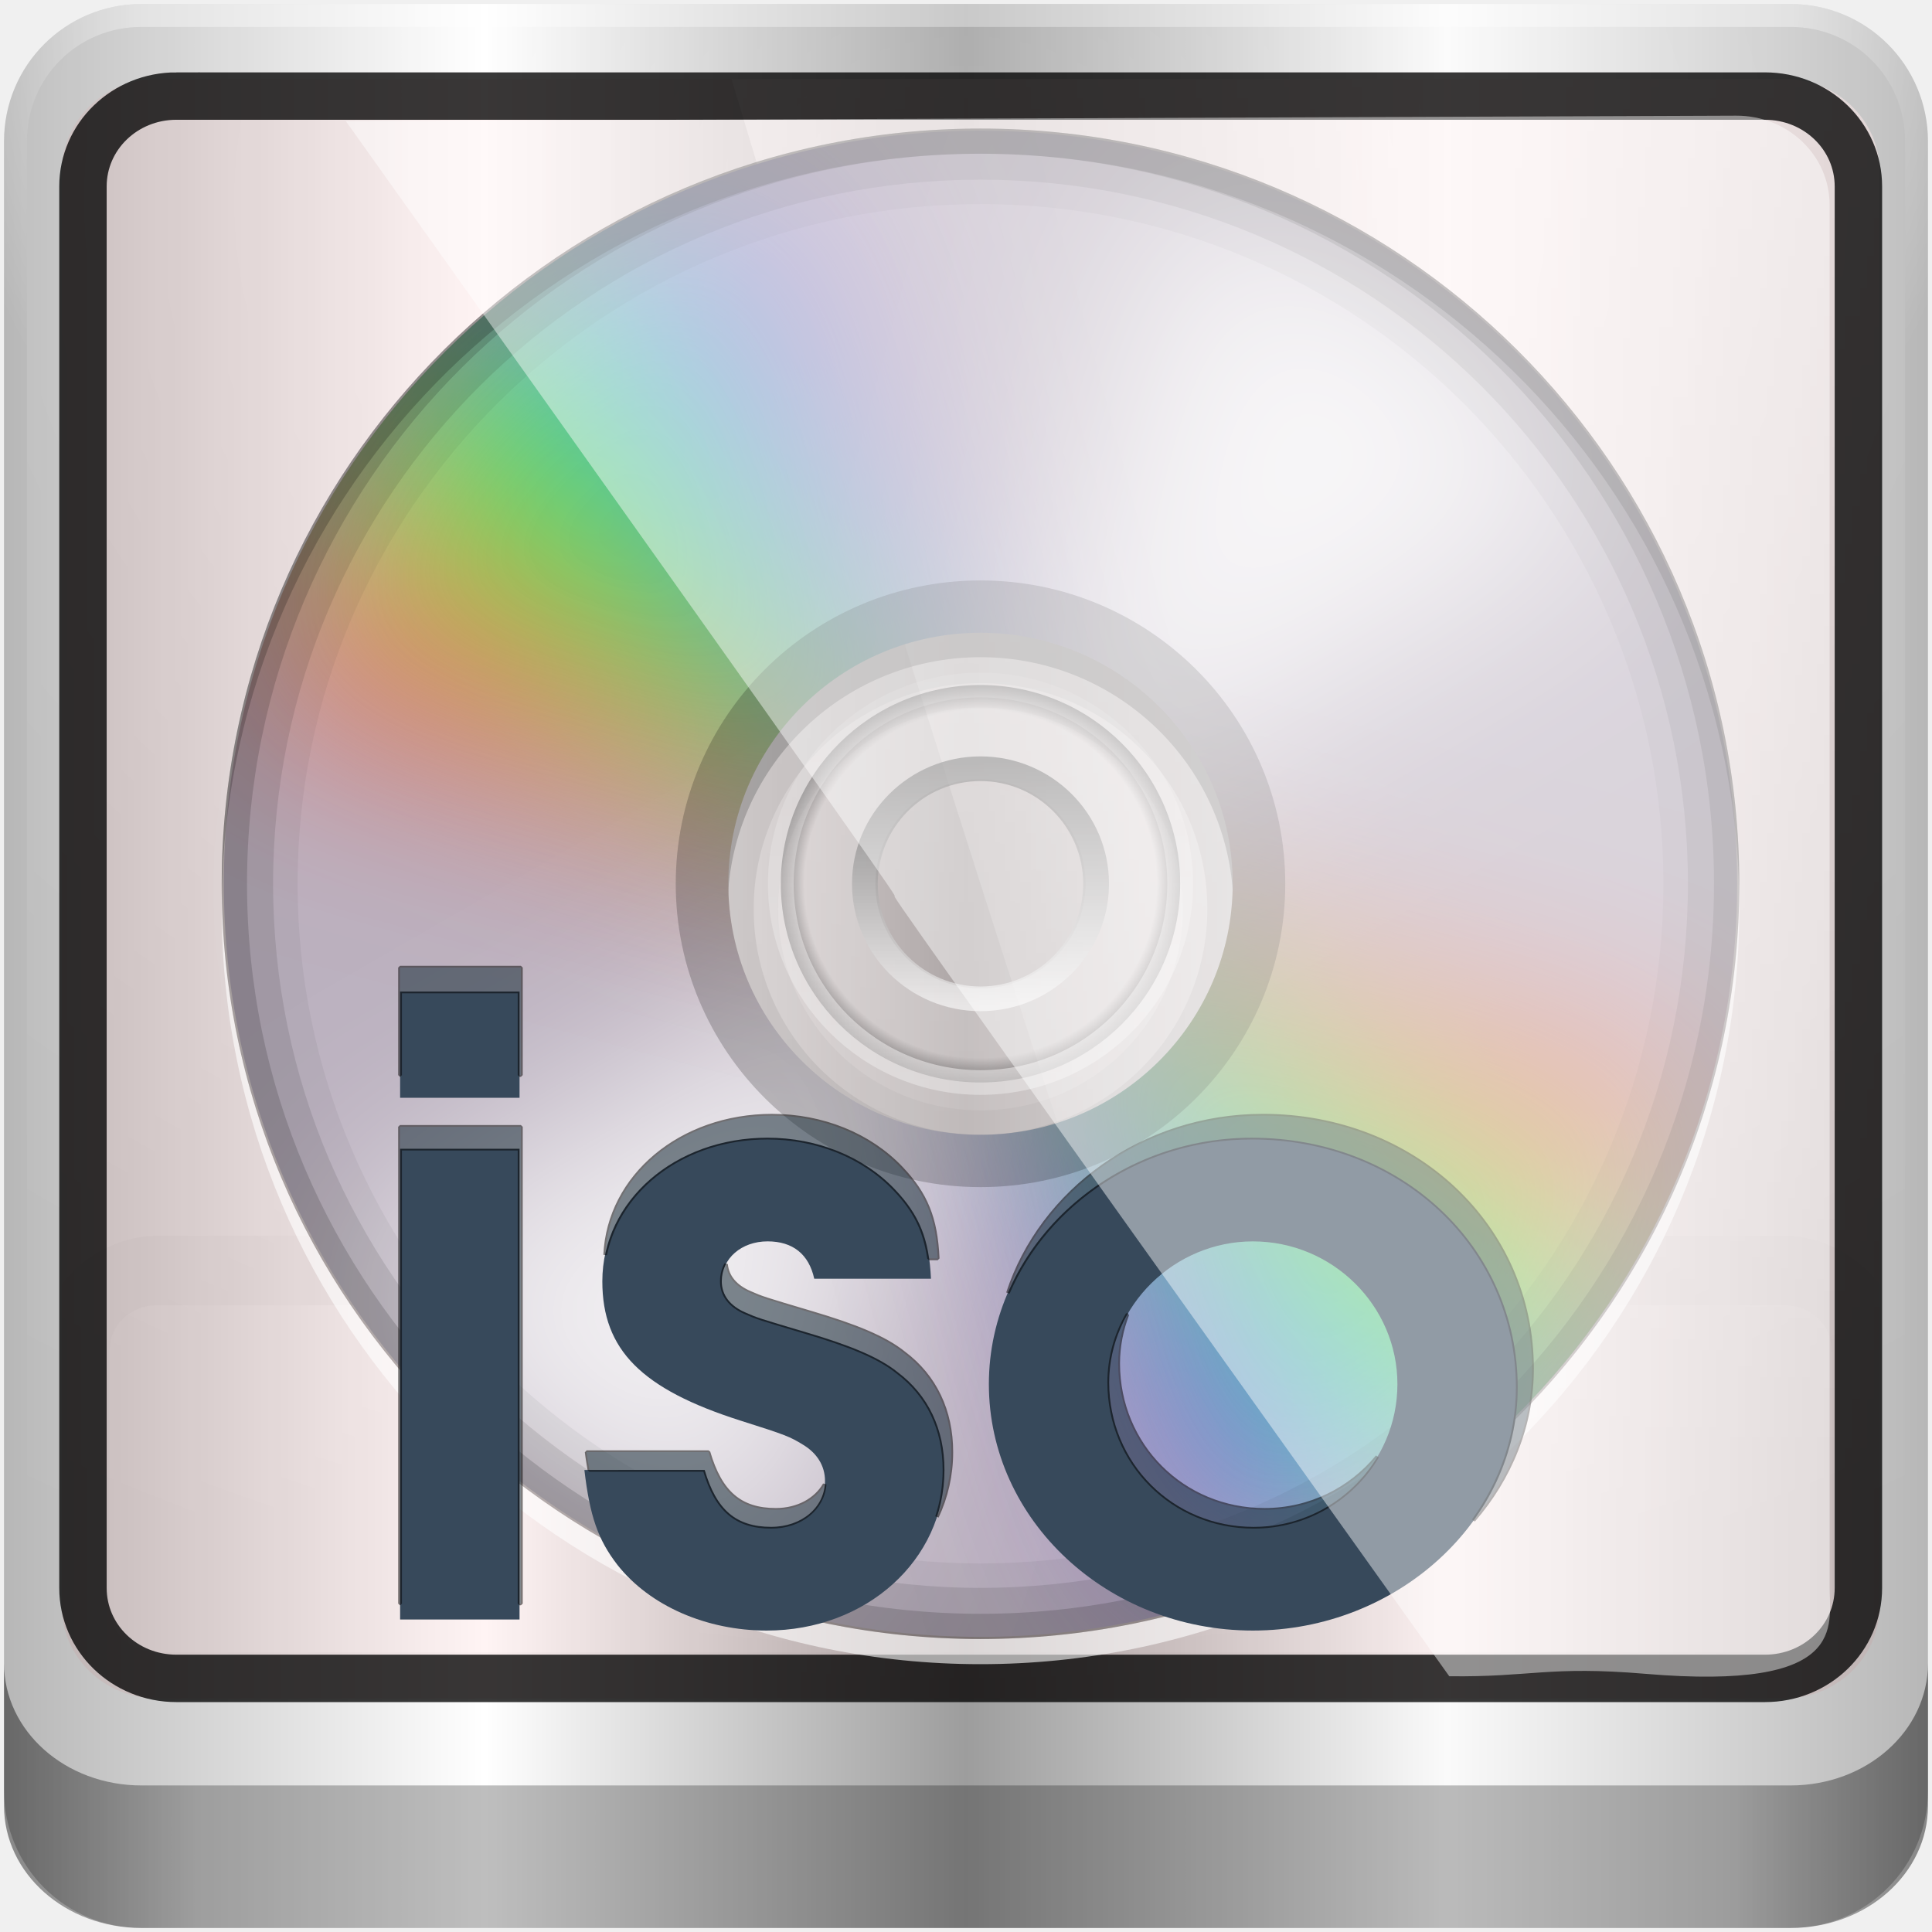
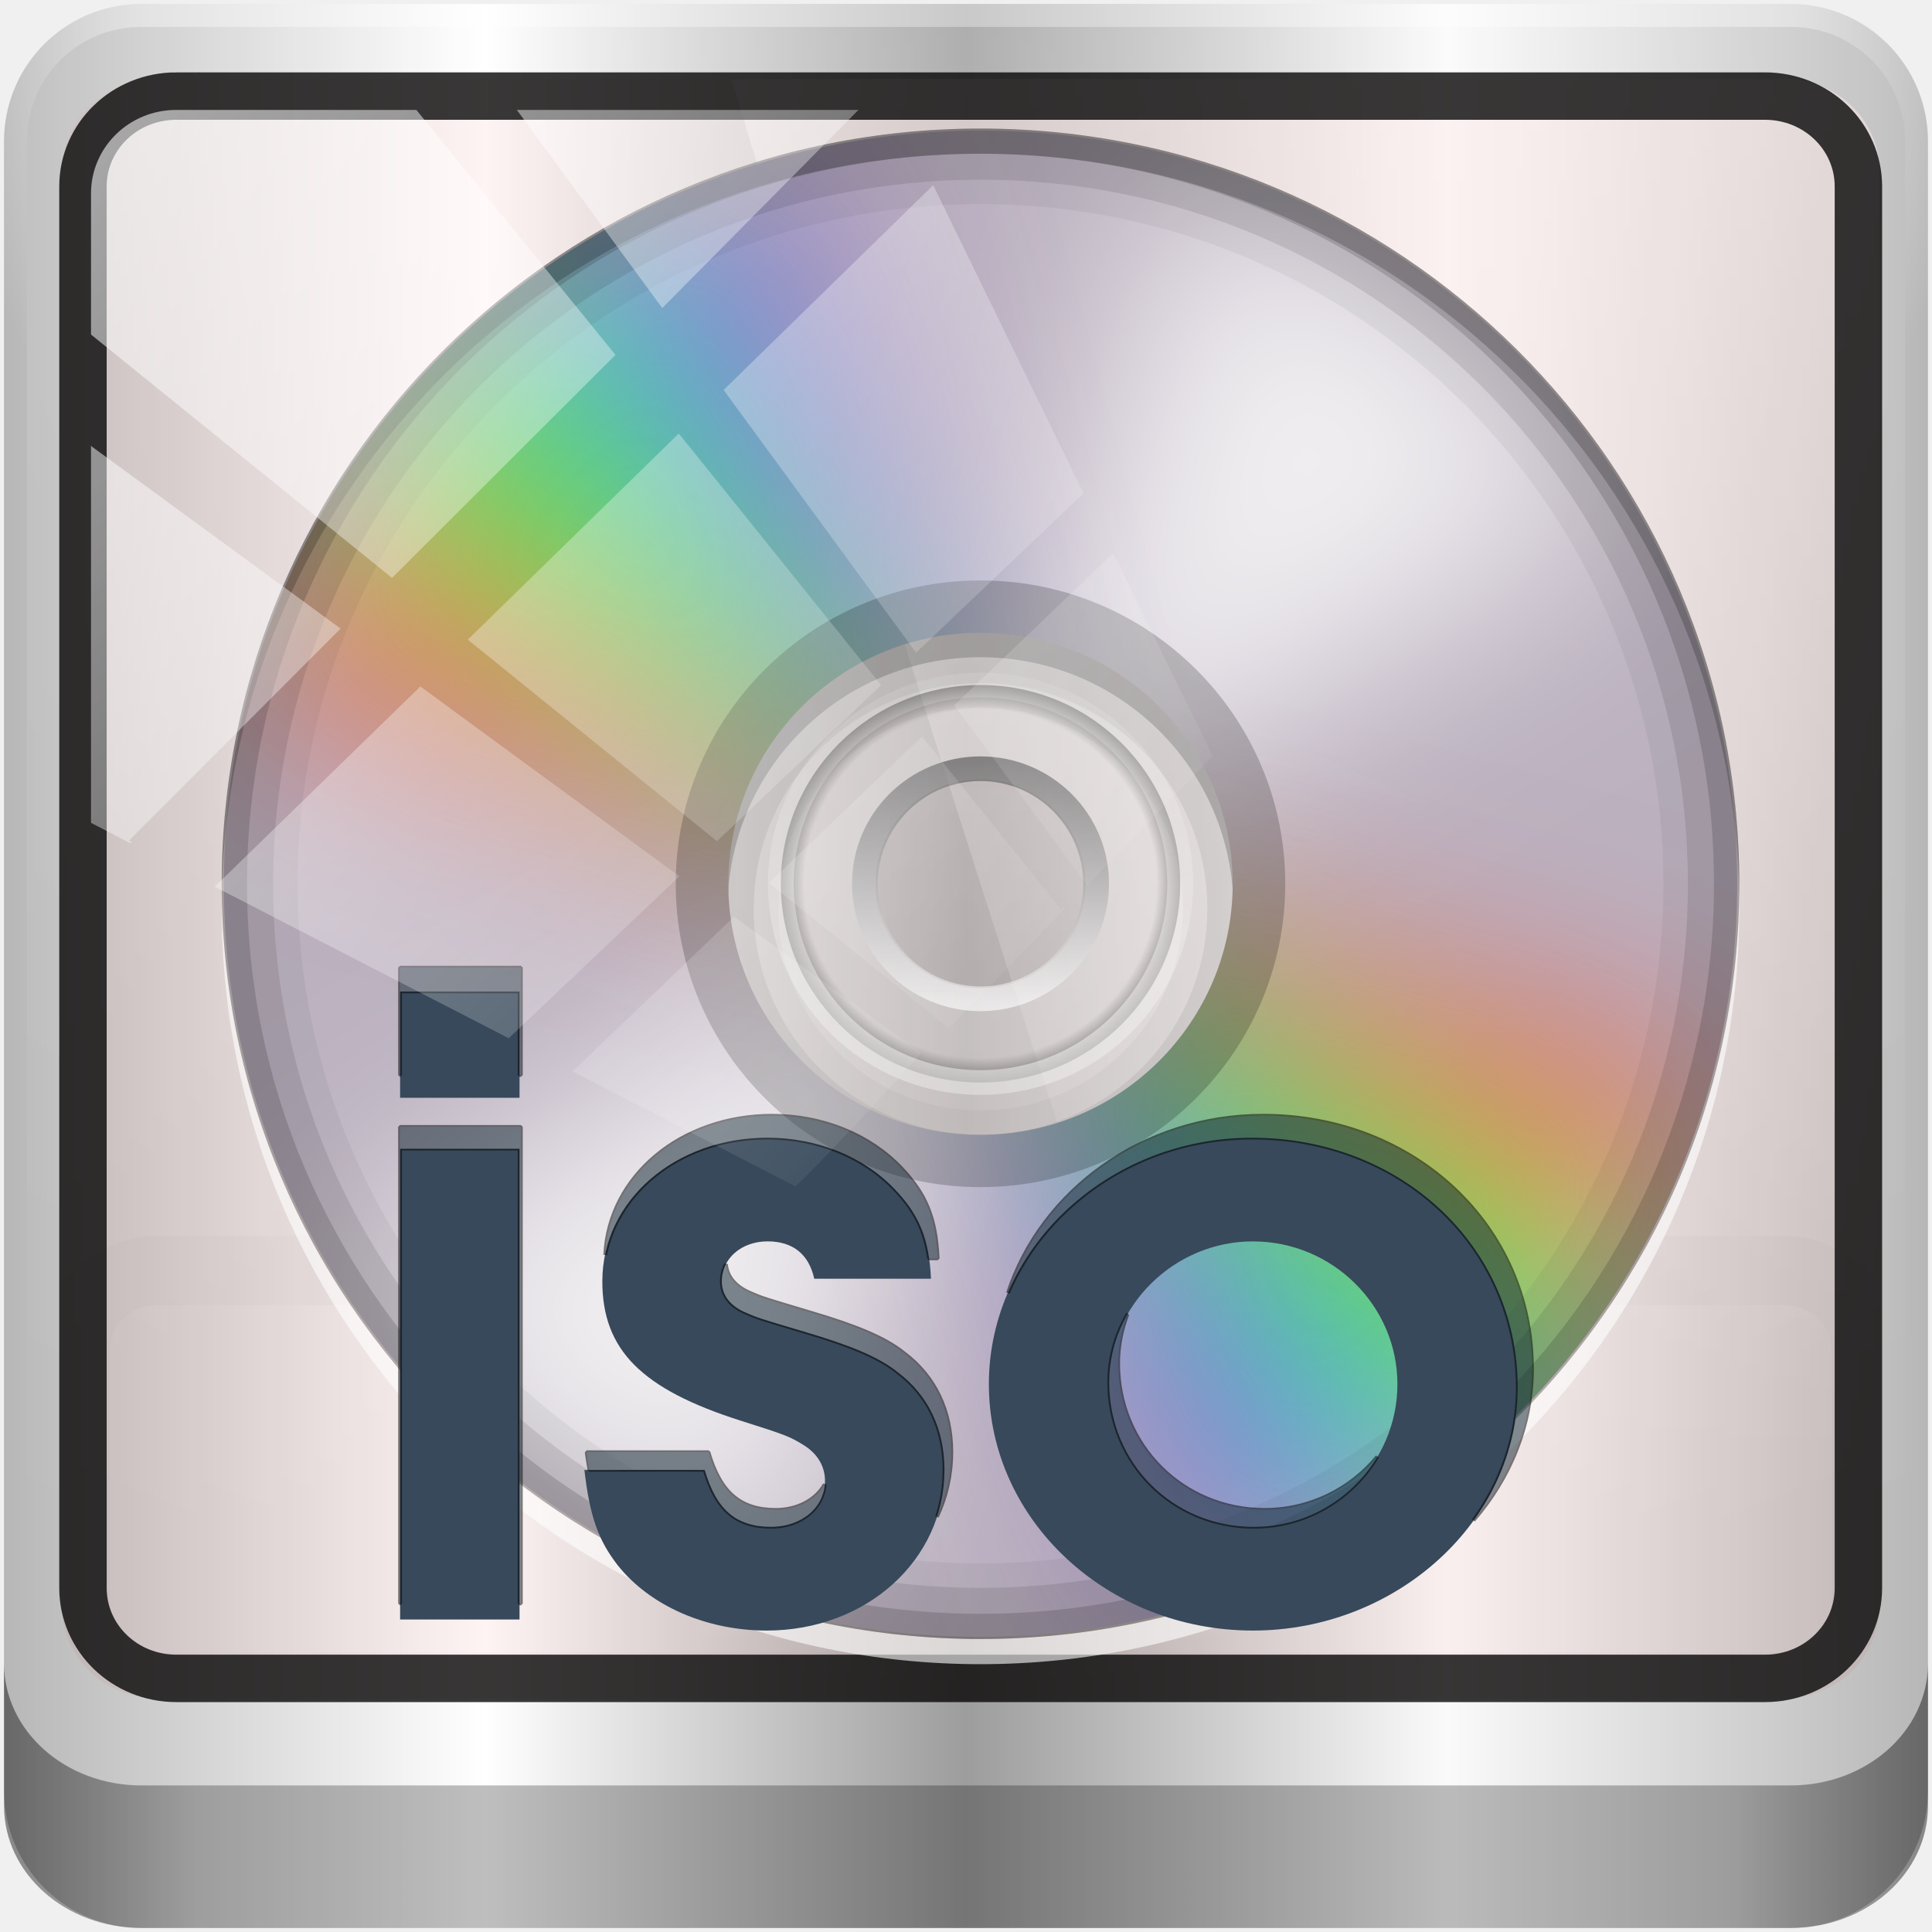
<svg xmlns="http://www.w3.org/2000/svg" xmlns:xlink="http://www.w3.org/1999/xlink" width="96" height="96" id="svg2" version="1.1">
  <defs id="defs4">
    <filter id="filter3832-0" style="color-interpolation-filters:sRGB">
      <feGaussianBlur id="feGaussianBlur3834-4" stdDeviation="0.769" />
    </filter>
    <linearGradient id="linearGradient4370-2">
      <stop id="stop4372-3" style="stop-color:#2a7fff;stop-opacity:1" offset="0" />
      <stop id="stop4374-7" style="stop-color:#003380;stop-opacity:1" offset="1" />
    </linearGradient>
    <linearGradient id="linearGradient3266-4">
      <stop id="stop2807-3" style="stop-color:#ffffff;stop-opacity:1" offset="0" />
      <stop id="stop2809-4" style="stop-color:#000000;stop-opacity:0" offset="1" />
    </linearGradient>
    <filter id="filter4365" style="color-interpolation-filters:sRGB">
      <feGaussianBlur id="feGaussianBlur4367" stdDeviation="0.769" />
    </filter>
    <linearGradient id="linearGradient4370">
      <stop id="stop4372" style="stop-color:#2a7fff;stop-opacity:1" offset="0" />
      <stop id="stop4374" style="stop-color:#003380;stop-opacity:1" offset="1" />
    </linearGradient>
    <linearGradient id="linearGradient4377">
      <stop id="stop4379" style="stop-color:#ffffff;stop-opacity:1" offset="0" />
      <stop id="stop4381" style="stop-color:#000000;stop-opacity:0" offset="1" />
    </linearGradient>
    <linearGradient id="linearGradient3362">
      <stop id="stop3364" style="stop-color:#4d4d4d;stop-opacity:1" offset="0" />
      <stop id="stop3366" style="stop-color:#ffffff;stop-opacity:1" offset="1" />
    </linearGradient>
    <linearGradient id="linearGradient3342">
      <stop id="stop3344" style="stop-color:#000000;stop-opacity:0" offset="0" />
      <stop id="stop3350" style="stop-color:#000000;stop-opacity:0" offset="0.85" />
      <stop id="stop3346" style="stop-color:#000000;stop-opacity:1" offset="1" />
    </linearGradient>
    <linearGradient id="linearGradient3330">
      <stop id="stop3332" style="stop-color:#ffffff;stop-opacity:0.203" offset="0" />
      <stop id="stop3334" style="stop-color:#ffffff;stop-opacity:0.68" offset="1" />
    </linearGradient>
    <clipPath id="clipPath4031">
      <path d="M 48,32 C 28.118,32 12,48.118 12,68 12,87.882 28.118,104 48,104 67.882,104 84,87.882 84,68 84,48.118 67.882,32 48,32 Z m 0,24 c 6.627,0 12,5.373 12,12 0,6.627 -5.373,12 -12,12 -6.627,0 -12,-5.373 -12,-12 0,-6.627 5.373,-12 12,-12 z" id="path4033" style="fill:#bbb1bf;fill-opacity:1;stroke:none" />
    </clipPath>
    <filter x="-0.19" y="-0.171" width="1.381" height="1.341" id="filter4035" style="color-interpolation-filters:sRGB">
      <feGaussianBlur id="feGaussianBlur4037" stdDeviation="4.948" />
    </filter>
    <clipPath id="clipPath4187">
      <path d="m 51.2,108.8 c -21.208,0 -38.4,17.192 -38.4,38.4 0,21.208 17.192,38.4 38.4,38.4 21.208,0 38.4,-17.192 38.4,-38.4 0,-21.208 -17.192,-38.4 -38.4,-38.4 z m 0,25.6 c 7.069,0 12.8,5.731 12.8,12.8 0,7.069 -5.731,12.8 -12.8,12.8 -7.069,0 -12.8,-5.731 -12.8,-12.8 0,-7.069 5.731,-12.8 12.8,-12.8 z" id="path4189" style="fill:#bbb1bf;fill-opacity:1;stroke:none;stroke-width:1.067" />
    </clipPath>
    <filter x="-0.18" y="-0.18" width="1.36" height="1.36" id="filter4195" style="color-interpolation-filters:sRGB">
      <feGaussianBlur id="feGaussianBlur4197" stdDeviation="5.216" />
    </filter>
    <linearGradient id="linearGradient4042">
      <stop id="stop4044" style="stop-color:#ffaaaa;stop-opacity:1" offset="0" />
      <stop id="stop4046" style="stop-color:#ff7777;stop-opacity:1" offset="1" />
    </linearGradient>
    <linearGradient id="linearGradient3888-8-4-8-4-6-9-0-8-7-9">
      <stop style="stop-color:#ffffff;stop-opacity:1;" offset="0" id="stop3890-4-7-9-5-7-0-8-8-8-6" />
      <stop style="stop-color:#ffffff;stop-opacity:0;" offset="1" id="stop3892-5-8-2-8-3-3-3-06-4-4" />
    </linearGradient>
    <linearGradient id="linearGradient3888-8-4-8-6">
      <stop style="stop-color:#ffffff;stop-opacity:1;" offset="0" id="stop3890-4-7-9-7" />
      <stop style="stop-color:#ffffff;stop-opacity:0;" offset="1" id="stop3892-5-8-2-7" />
    </linearGradient>
    <linearGradient id="linearGradient4091-0-3-0-7">
      <stop style="stop-color:#ffffff;stop-opacity:1;" offset="0" id="stop4093-3-6-4-2" />
      <stop id="stop4099-6-1-8-3" offset="0.8" style="stop-color:#ffffff;stop-opacity:1;" />
      <stop style="stop-color:#ffffff;stop-opacity:0;" offset="1" id="stop4095-1-0-7-9" />
    </linearGradient>
    <linearGradient id="linearGradient3832-0-6-1-1">
      <stop style="stop-color:#000000;stop-opacity:1;" offset="0" id="stop3834-6-3-7-1" />
      <stop id="stop3872-2-4" offset="0.1" style="stop-color:#000000;stop-opacity:0.588;" />
      <stop style="stop-color:#000000;stop-opacity:0.588;" offset="0.9" id="stop3844-6-2-7-6" />
      <stop style="stop-color:#000000;stop-opacity:1;" offset="1" id="stop3836-5-0-2-9" />
    </linearGradient>
    <linearGradient gradientTransform="matrix(1.135375,0,0,1.133663,-40.03712,-46.78764)" y2="47" x2="90" y1="47" x1="6" gradientUnits="userSpaceOnUse" id="linearGradient5021" xlink:href="#linearGradient6139-0" />
    <linearGradient id="linearGradient6139-0">
      <stop id="stop6141-2" offset="0" style="stop-color:#b7b7b7;stop-opacity:1;" />
      <stop style="stop-color:#ffffff;stop-opacity:1;" offset="0.25" id="stop6151-0" />
      <stop style="stop-color:#9d9d9d;stop-opacity:1;" offset="0.5" id="stop6147-1" />
      <stop id="stop6149-4" offset="0.75" style="stop-color:#fafafa;stop-opacity:1;" />
      <stop id="stop6143-4" offset="1" style="stop-color:#b7b7b7;stop-opacity:1;" />
    </linearGradient>
    <linearGradient xlink:href="#linearGradient6139-0" id="linearGradient4788" gradientUnits="userSpaceOnUse" gradientTransform="matrix(1.142857,0,0,1.142857,-32.18279,-24.60553)" x1="6" y1="47" x2="90" y2="47" />
    <radialGradient xlink:href="#linearGradient3888-8-4-8-6" id="radialGradient4790" gradientUnits="userSpaceOnUse" gradientTransform="matrix(0,1.729007,-2.17417,0,171.3752,-259.239)" cx="158" cy="6.213" fx="158" fy="6.213" r="41" />
    <radialGradient xlink:href="#linearGradient4091-0-3-0-7" id="radialGradient4792" gradientUnits="userSpaceOnUse" gradientTransform="matrix(-1.143651,0,0,-0.9333549,212.7619,-20.40058)" cx="48" cy="-27" fx="48" fy="-27" r="42" />
    <linearGradient xlink:href="#linearGradient3832-0-6-1-1" id="linearGradient4794" gradientUnits="userSpaceOnUse" gradientTransform="matrix(1.066667,0,0,0.9483291,213.3333,9.539385)" x1="-94" y1="82.984" x2="-10.188" y2="82.984" />
    <linearGradient xlink:href="#linearGradient3888-8-4-8-4-6-9-0-8-7-9" id="linearGradient4796" gradientUnits="userSpaceOnUse" gradientTransform="matrix(1.193507,0,0,1.154421,-34.37988,-24.38588)" x1="62" y1="8" x2="62" y2="68" />
    <radialGradient xlink:href="#linearGradient4042" id="radialGradient4798" gradientUnits="userSpaceOnUse" gradientTransform="matrix(1.00659,0,0,0.8967601,8.118172,24.91285)" cx="14.693" cy="0.381" fx="14.693" fy="0.381" r="45.056" />
    <linearGradient xlink:href="#linearGradient3362" id="linearGradient4800" gradientUnits="userSpaceOnUse" x1="25.22" y1="61.922" x2="94.568" y2="61.922" gradientTransform="matrix(0,0.1477147,-0.1707781,0,59.72093,45.92864)" />
    <radialGradient xlink:href="#linearGradient3342" id="radialGradient4802" gradientUnits="userSpaceOnUse" gradientTransform="matrix(0,0.2551407,-0.2470589,0,64.44441,39.49456)" cx="59.894" cy="61.922" fx="59.894" fy="61.922" r="33.714" />
    <linearGradient xlink:href="#linearGradient3330" id="linearGradient4804" gradientUnits="userSpaceOnUse" x1="26.18" y1="61.922" x2="93.608" y2="61.922" gradientTransform="matrix(0,0.2551407,-0.2949805,0,67.41181,39.49456)" />
+     <linearGradient id="linearGradient6139-0-3">
+       <stop id="stop6141-2-6" offset="0" style="stop-color:#b4b9ba;stop-opacity:1" />
+       <stop style="stop-color:#ffffff;stop-opacity:1;" offset="0.25" id="stop6151-0-7" />
+       <stop style="stop-color:#98a0a2;stop-opacity:1" offset="0.5" id="stop6147-1-5" />
+       <stop id="stop6149-4-3" offset="0.75" style="stop-color:#fbf9f9;stop-opacity:1;" />
+       <stop id="stop6143-4-5" offset="1" style="stop-color:#b4b8ba;stop-opacity:1" />
+     </linearGradient>
+     <clipPath id="clipPath4156-4-1" clipPathUnits="userSpaceOnUse">
+       <path id="path4158-0-8" d="m 27.046,-55.695 -14.214,13.321 h 0.061 l 15.653,21.771 10.231,-10.546 C 38.562,-32.302 27.468,-54.819 27.046,-55.695 Z M 9.647,-39.383 -5.241,-25.321 15.988,-7.806 26.372,-18.383 Z m 31.491,12.951 -9.741,9.714 8.945,12.458 7.781,-7.555 z m -49.84,4.379 -13.754,12.982 26.283,13.846 0.061,-0.062 -0.123,-0.062 L 13.599,-5.401 -8.702,-22.053 Z m 38.015,7.401 -9.803,9.775 11.579,9.559 7.628,-7.401 -8.669,-11.009 z m 20.187,5.674 -7.383,7.216 6.188,8.542 5.82,-6.137 z m -32.195,6.322 -9.557,9.498 13.662,7.185 7.934,-7.678 z m 23.312,2.374 -7.107,6.938 8.363,6.907 5.361,-5.674 -0.061,-0.092 -0.092,0.123 -6.464,-8.203 z m -8.73,8.542 -7.505,7.339 10.354,5.458 c 1.397,-1.321 5.675,-6.123 5.851,-6.322 z" style="opacity:0.6;fill:#ffffff;fill-opacity:1;stroke:none" />
+     </clipPath>
+     <radialGradient gradientTransform="matrix(0.6729594,5.3344581e-8,-5.4480783e-8,0.687293,4.840238,-4.307835)" gradientUnits="userSpaceOnUse" xlink:href="#linearGradient3455-8" id="radialGradient4133-4" fy="88.987" fx="64.134" r="39.753" cy="88.987" cx="64.134" />
+     <linearGradient id="linearGradient3455-8">
+       <stop offset="0" style="stop-color:#469619;stop-opacity:1" id="stop3457-0" />
+       <stop offset="1" style="stop-color:#263026;stop-opacity:1" id="stop3459-8" />
+     </linearGradient>
+     <linearGradient gradientTransform="matrix(0.6881091,0,0,0.8143774,3.961018,-0.2140904)" gradientUnits="userSpaceOnUse" xlink:href="#linearGradient3659-8" id="linearGradient3665-5" y2="61.944" x2="58.102" y1="15.531" x1="58.102" />
+     <linearGradient id="linearGradient3659-8">
+       <stop offset="0" style="stop-color:#6fde00;stop-opacity:0.742" id="stop3661-5" />
+       <stop offset="1" style="stop-color:#e3ff77;stop-opacity:0" id="stop3663-56" />
+     </linearGradient>
+     <radialGradient gradientTransform="matrix(0.6881091,0,0,0.945688,3.961018,-14.69077)" gradientUnits="userSpaceOnUse" xlink:href="#linearGradient3567-4" id="radialGradient3573-3" fy="59.5" fx="64" r="3" cy="59.5" cx="64" />
+     <linearGradient id="linearGradient3567-4">
+       <stop offset="0" style="stop-color:#6ab700;stop-opacity:1" id="stop3569-4" />
+       <stop offset="1" style="stop-color:#6ab700;stop-opacity:0" id="stop3571-5" />
+     </linearGradient>
+     <radialGradient gradientTransform="matrix(0.6881091,0,0,0.945688,3.961018,-18.81942)" gradientUnits="userSpaceOnUse" xlink:href="#linearGradient3567-4" id="radialGradient3577-5" fy="59.5" fx="64" r="3" cy="59.5" cx="64" />
+     <radialGradient gradientTransform="matrix(0.6881091,0,0,0.945688,3.961018,-22.94808)" gradientUnits="userSpaceOnUse" xlink:href="#linearGradient3567-4" id="radialGradient3581-9" fy="59.5" fx="64" r="3" cy="59.5" cx="64" />
+     <radialGradient gradientTransform="matrix(0.6881091,0,0,0.945688,3.961018,-31.20539)" gradientUnits="userSpaceOnUse" xlink:href="#linearGradient3567-4" id="radialGradient3585-3" fy="59.5" fx="64" r="3" cy="59.5" cx="64" />
+     <radialGradient gradientTransform="matrix(0.6881091,0,0,0.945688,3.961018,-5.745351)" gradientUnits="userSpaceOnUse" xlink:href="#linearGradient3567-4" id="radialGradient3589-7" fy="59.5" fx="64" r="3" cy="59.5" cx="64" />
+     <radialGradient gradientTransform="matrix(0.6881091,0,0,0.945688,3.961018,-1.616696)" gradientUnits="userSpaceOnUse" xlink:href="#linearGradient3567-4" id="radialGradient3593-8" fy="59.5" fx="64" r="3" cy="59.5" cx="64" />
+     <radialGradient gradientTransform="matrix(0.6881091,0,0,0.945688,3.961018,2.511958)" gradientUnits="userSpaceOnUse" xlink:href="#linearGradient3567-4" id="radialGradient3597-9" fy="59.5" fx="64" r="3" cy="59.5" cx="64" />
+     <radialGradient gradientTransform="matrix(0.6881091,0,0,0.945688,3.961018,10.76927)" gradientUnits="userSpaceOnUse" xlink:href="#linearGradient3567-4" id="radialGradient3601-1" fy="59.5" fx="64" r="3" cy="59.5" cx="64" />
+     <radialGradient gradientTransform="matrix(0.6881091,0,0,0.945688,2.011388,-108.7411)" gradientUnits="userSpaceOnUse" xlink:href="#linearGradient3567-4" id="radialGradient3634-2" fy="59.5" fx="64" r="3" cy="59.5" cx="64" />
+     <radialGradient gradientTransform="matrix(0.6881091,0,0,0.945688,2.011388,-112.8698)" gradientUnits="userSpaceOnUse" xlink:href="#linearGradient3567-4" id="radialGradient3636-0" fy="59.5" fx="64" r="3" cy="59.5" cx="64" />
+     <radialGradient gradientTransform="matrix(0.6881091,0,0,0.945688,2.011388,-116.9985)" gradientUnits="userSpaceOnUse" xlink:href="#linearGradient3567-4" id="radialGradient3638-9" fy="59.5" fx="64" r="3" cy="59.5" cx="64" />
+     <radialGradient gradientTransform="matrix(0.6881091,0,0,0.945688,2.011388,-125.2558)" gradientUnits="userSpaceOnUse" xlink:href="#linearGradient3567-4" id="radialGradient3640-7" fy="59.5" fx="64" r="3" cy="59.5" cx="64" />
+     <radialGradient gradientTransform="matrix(0.6881091,0,0,0.945688,2.011388,-99.79572)" gradientUnits="userSpaceOnUse" xlink:href="#linearGradient3567-4" id="radialGradient3642-1" fy="59.5" fx="64" r="3" cy="59.5" cx="64" />
+     <radialGradient gradientTransform="matrix(0.6881091,0,0,0.945688,2.011388,-95.66706)" gradientUnits="userSpaceOnUse" xlink:href="#linearGradient3567-4" id="radialGradient3644-5" fy="59.5" fx="64" r="3" cy="59.5" cx="64" />
+     <radialGradient gradientTransform="matrix(0.6881091,0,0,0.945688,2.011388,-91.53841)" gradientUnits="userSpaceOnUse" xlink:href="#linearGradient3567-4" id="radialGradient3646-4" fy="59.5" fx="64" r="3" cy="59.5" cx="64" />
+     <radialGradient gradientTransform="matrix(0.6881091,0,0,0.945688,2.011388,-83.2811)" gradientUnits="userSpaceOnUse" xlink:href="#linearGradient3567-4" id="radialGradient3648-3" fy="59.5" fx="64" r="3" cy="59.5" cx="64" />
+     <radialGradient gradientTransform="matrix(1.126623,0,0,1.126623,-25.82019,-34.16319)" gradientUnits="userSpaceOnUse" xlink:href="#linearGradient3677-6" id="radialGradient3675-5" fy="81.276" fx="76.208" r="2.748" cy="81.276" cx="76.208" />
+     <linearGradient id="linearGradient3677-6">
+       <stop offset="0" style="stop-color:#ecff07;stop-opacity:1" id="stop3679-3" />
+       <stop offset="0.419" style="stop-color:#93f503;stop-opacity:0.289" id="stop3687-1" />
+       <stop offset="1" style="stop-color:#88eb00;stop-opacity:0" id="stop3681-4" />
+     </linearGradient>
+     <radialGradient gradientTransform="matrix(1.502164,0,0,1.502164,-72.34419,-70.53462)" gradientUnits="userSpaceOnUse" xlink:href="#linearGradient3677-6" id="radialGradient3685-3" fy="81.276" fx="76.208" r="2.748" cy="81.276" cx="76.208" />
+     <linearGradient gradientTransform="matrix(-0.7608089,-0.2552586,0.2552586,-0.7608089,77.03854,119.7817)" gradientUnits="userSpaceOnUse" xlink:href="#linearGradient3701-0" id="linearGradient3699-9" y2="76.775" x2="69.852" y1="90.907" x1="48.103" />
+     <linearGradient id="linearGradient3701-0">
+       <stop offset="0" style="stop-color:#c0ff67;stop-opacity:1" id="stop3703-1" />
+       <stop offset="1" style="stop-color:#68b300;stop-opacity:0" id="stop3705-7" />
+     </linearGradient>
+     <radialGradient gradientTransform="matrix(1.877496,0,0,1.877496,-95.07951,-123.907)" gradientUnits="userSpaceOnUse" xlink:href="#linearGradient3701-0" id="radialGradient3709-7" fy="81.276" fx="76.208" r="2.748" cy="81.276" cx="76.208" />
+     <filter id="filter3737-9" height="1.614" width="1.255" y="-0.307" x="-0.127" style="color-interpolation-filters:sRGB">
+       <feGaussianBlur stdDeviation="0.756" id="feGaussianBlur3739-0" />
+     </filter>
+     <linearGradient gradientTransform="matrix(-0.7608089,-0.2552586,0.2552586,-0.7608089,77.03854,119.7817)" gradientUnits="userSpaceOnUse" xlink:href="#linearGradient3729-3" id="linearGradient3735-4" y2="95.403" x2="64.134" y1="95.349" x1="48.639" />
+     <linearGradient id="linearGradient3729-3">
+       <stop offset="0" style="stop-color:#d9ff13;stop-opacity:1" id="stop3731-7" />
+       <stop offset="1" style="stop-color:#d9ff13;stop-opacity:0" id="stop3733-1" />
+     </linearGradient>
+     <clipPath id="clipPath4156-4-1-6" clipPathUnits="userSpaceOnUse">
+       <path id="path4158-0-8-2" d="m 27.046,-55.695 -14.214,13.321 h 0.061 l 15.653,21.771 10.231,-10.546 C 38.562,-32.302 27.468,-54.819 27.046,-55.695 Z M 9.647,-39.383 -5.241,-25.321 15.988,-7.806 26.372,-18.383 Z m 31.491,12.951 -9.741,9.714 8.945,12.458 7.781,-7.555 z m -49.84,4.379 -13.754,12.982 26.283,13.846 0.061,-0.062 -0.123,-0.062 L 13.599,-5.401 -8.702,-22.053 Z m 38.015,7.401 -9.803,9.775 11.579,9.559 7.628,-7.401 -8.669,-11.009 z m 20.187,5.674 -7.383,7.216 6.188,8.542 5.82,-6.137 z m -32.195,6.322 -9.557,9.498 13.662,7.185 7.934,-7.678 z m 23.312,2.374 -7.107,6.938 8.363,6.907 5.361,-5.674 -0.061,-0.092 -0.092,0.123 -6.464,-8.203 z m -8.73,8.542 -7.505,7.339 10.354,5.458 c 1.397,-1.321 5.675,-6.123 5.851,-6.322 z" style="opacity:0.6;fill:#ffffff;fill-opacity:1;stroke:none" />
+     </clipPath>
+     <linearGradient xlink:href="#linearGradient3888-8-4-8-4-6-9-0-8-7-9" id="linearGradient1162" gradientUnits="userSpaceOnUse" x1="2.771" y1="-28.642" x2="50.528" y2="14.514" />
  </defs>
  <g id="layer1" transform="translate(0,27.73333)">
    <g id="g4742" transform="translate(25.48565,-9.002085)">
      <g id="g964" transform="matrix(0.9958333,0,0,0.9958333,-0.06552872,0.2812884)">
        <path id="rect4251-1" d="m 63.817,-18.891 h -82.286 c -3.799,0 -6.857,3.058 -6.857,6.857 v 82.286 c 0,3.799 3.058,6.857 6.857,6.857 h 82.286 c 3.799,0 6.857,-3.058 6.857,-6.857 v -82.286 c 0,-3.799 -3.058,-6.857 -6.857,-6.857 z" style="display:inline;fill:url(#linearGradient4788);fill-opacity:1;fill-rule:nonzero;stroke:none;stroke-width:1.003" />
        <g transform="matrix(1.071428,0,0,1.071428,-146.4685,-24.0341)" id="g3272">
          <path style="display:inline;opacity:0.2;fill:url(#radialGradient4790);fill-opacity:1;fill-rule:nonzero;stroke:none;stroke-width:1.067" d="m 119.467,5.867 c -2.973,0 -5.333,2.36 -5.333,5.333 v 22.1 7.467 41.167 c 1.142,1.737 3.09,2.9 5.333,2.9 H 123.733 192 h 4.267 c 2.243,0 4.191,-1.163 5.333,-2.9 V 40.767 33.3 11.2 c 0,-2.973 -2.36,-5.333 -5.333,-5.333 z" id="path3400-6" />
          <path style="display:inline;opacity:0.45;fill:url(#radialGradient4792);fill-opacity:1;fill-rule:nonzero;stroke:none;stroke-width:1.067" d="m 119.467,4.8 c -3.546,0 -6.4,2.854 -6.4,6.4 v 16 h 1.067 v -16 c 0,-2.973 2.36,-5.333 5.333,-5.333 h 76.8 c 2.973,0 5.333,2.36 5.333,5.333 v 16 h 1.067 v -16 c 0,-3.546 -2.854,-6.4 -6.4,-6.4 z" id="path4236-5" />
          <path id="path4242-5" d="m 113.067,82.072 v 0.948 0.948 0.948 1.897 1.897 c 0,3.152 2.854,5.69 6.4,5.69 h 76.8 c 3.546,0 6.4,-2.538 6.4,-5.69 V 86.813 84.917 83.968 83.02 82.072 c 0,3.152 -2.854,5.69 -6.4,5.69 h -76.8 c -3.546,0 -6.4,-2.538 -6.4,-5.69 z" style="opacity:0.431;fill:url(#linearGradient4794);fill-opacity:1;fill-rule:nonzero;stroke:none;stroke-width:1.067" />
        </g>
        <path id="path4972" d="m -17.671,42.571 c -1.891,0 -3.661,0.977 -4.774,2.417 v 16.054 c 0,2.558 2.129,4.618 4.774,4.618 h 81.158 c 2.645,0 4.774,-2.059 4.774,-4.618 v -16.054 c -1.113,-1.44 -2.883,-2.417 -4.774,-2.417 z m 0,3.463 h 81.158 c 1.364,0 2.387,0.99 2.387,2.309 v 12.699 c 0,1.319 -1.023,2.309 -2.387,2.309 h -81.158 c -1.364,0 -2.387,-0.99 -2.387,-2.309 V 48.343 c 0,-1.319 1.023,-2.309 2.387,-2.309 z" style="color:#000000;font-style:normal;font-variant:normal;font-weight:normal;font-stretch:normal;font-size:medium;line-height:normal;font-family:Sans;-inkscape-font-specification:Sans;text-indent:0;text-align:start;text-decoration:none;text-decoration-line:none;letter-spacing:normal;word-spacing:normal;text-transform:none;writing-mode:lr-tb;direction:ltr;baseline-shift:baseline;text-anchor:start;display:inline;overflow:visible;visibility:visible;opacity:0.02;fill:#000000;fill-opacity:1;fill-rule:nonzero;stroke:none;stroke-width:6.019;marker:none;enable-background:accumulate" />
        <path id="path4974" d="m 10.973,-15.151 c 8.356,27.858 17.038,55.06 25.847,80.809 h 26.667 c 2.645,0 4.774,-2.059 4.774,-4.618 v -71.574 c 0,-2.558 -2.129,-4.618 -4.774,-4.618 z" style="color:#000000;display:inline;overflow:visible;visibility:visible;opacity:0.45;fill:url(#linearGradient4796);fill-opacity:1;fill-rule:nonzero;stroke:none;stroke-width:2.006;marker:none;enable-background:accumulate" />
        <path id="path4970" d="m -17.671,-15.151 h 81.158 c 2.645,0 4.774,2.059 4.774,4.618 v 71.574 c 0,2.558 -2.129,4.618 -4.774,4.618 h -81.158 c -2.645,0 -4.774,-2.059 -4.774,-4.618 v -71.574 c 0,-2.558 2.129,-4.618 4.774,-4.618 z" style="color:#000000;display:inline;overflow:visible;visibility:visible;opacity:0.084;fill:url(#radialGradient4798);fill-opacity:1;fill-rule:nonzero;stroke:none;stroke-width:2.006;marker:none;enable-background:accumulate" />
        <path style="color:#000000;display:inline;overflow:visible;visibility:visible;fill:none;stroke:#000000;stroke-width:2.366;stroke-opacity:0.776;marker:none;enable-background:accumulate" d="m -16.724,-14.298 h 79.264 c 2.583,0 4.663,2.012 4.663,4.512 V 60.143 c 0,2.499 -2.08,4.512 -4.663,4.512 h -79.264 c -2.583,0 -4.663,-2.012 -4.663,-4.512 V -9.787 c 0,-2.499 2.08,-4.512 4.663,-4.512 z" id="path4989" />
        <g style="display:inline" id="g3339" transform="matrix(1.241353,0,0,1.18906,-37.60966,-40.1256)">
          <path style="color:#000000;display:inline;overflow:visible;visibility:visible;opacity:0.05;fill:#000000;fill-opacity:1;fill-rule:nonzero;stroke:none;stroke-width:1.036;marker:none;enable-background:accumulate" id="path3736" d="m 49.146,36.817 c -10.092,0 -18.3,8.529 -18.3,19.015 0,10.486 8.209,19.015 18.3,19.015 10.092,0 18.3,-8.529 18.3,-19.015 0,-10.486 -8.209,-19.015 -18.3,-19.015 z m 0,10.564 c 4.51,0 8.133,3.764 8.133,8.451 0,4.687 -3.623,8.451 -8.133,8.451 -4.51,0 -8.133,-3.764 -8.133,-8.451 0,-4.687 3.623,-8.451 8.133,-8.451 z" />
          <path style="color:#000000;display:inline;overflow:visible;visibility:visible;opacity:0.3;fill:#000000;fill-opacity:1;fill-rule:nonzero;stroke:none;stroke-width:1.036;marker:none;enable-background:accumulate" id="path3725" d="m 49.146,38.93 c -8.984,0 -16.267,7.567 -16.267,16.902 0,9.335 7.283,16.902 16.267,16.902 8.984,0 16.267,-7.567 16.267,-16.902 0,-9.335 -7.283,-16.902 -16.267,-16.902 z m 0,6.338 c 5.615,0 10.167,4.73 10.167,10.564 0,5.834 -4.552,10.564 -10.167,10.564 -5.615,0 -10.167,-4.73 -10.167,-10.564 0,-5.834 4.552,-10.564 10.167,-10.564 z" />
          <path style="color:#000000;display:inline;overflow:visible;visibility:visible;opacity:0.1;fill:#000000;fill-opacity:1;fill-rule:nonzero;stroke:none;stroke-width:1.036;marker:none;enable-background:accumulate" id="path3732" d="m 49.146,37.841 c -9.554,0 -17.315,8.064 -17.315,17.992 0,9.927 7.761,17.992 17.315,17.992 9.554,0 17.315,-8.064 17.315,-17.992 0,-9.927 -7.761,-17.992 -17.315,-17.992 z m 0,8.517 c 5.045,0 9.118,4.233 9.118,9.474 0,5.242 -4.074,9.474 -9.118,9.474 -5.045,0 -9.118,-4.233 -9.118,-9.474 0,-5.242 4.074,-9.474 9.118,-9.474 z" />
          <path style="display:inline;fill:#bbb1bf;fill-opacity:1;stroke:none;stroke-width:1.036" id="path3978" d="m 49.146,23.174 c -16.797,0 -30.414,14.149 -30.414,31.602 0,17.453 13.617,31.602 30.414,31.602 16.797,0 30.414,-14.149 30.414,-31.602 0,-17.453 -13.617,-31.602 -30.414,-31.602 z m 0,21.068 c 5.599,0 10.138,4.716 10.138,10.534 0,5.818 -4.539,10.534 -10.138,10.534 -5.599,0 -10.138,-4.716 -10.138,-10.534 0,-5.818 4.539,-10.534 10.138,-10.534 z" />
          <path style="display:inline;opacity:0.3;fill:#ffffff;fill-opacity:1;stroke:none;stroke-width:1.036" id="path3992" d="m 49.146,44.242 c -5.599,0 -10.138,4.716 -10.138,10.534 0,5.818 4.539,10.534 10.138,10.534 5.599,0 10.138,-4.716 10.138,-10.534 0,-5.818 -4.539,-10.534 -10.138,-10.534 z m 0,6.145 c 2.333,0 4.224,1.965 4.224,4.389 0,2.424 -1.891,4.389 -4.224,4.389 -2.333,0 -4.224,-1.965 -4.224,-4.389 0,-2.424 1.891,-4.389 4.224,-4.389 z" />
          <path style="display:inline;opacity:0.6;fill:none;stroke:url(#linearGradient4800);stroke-width:1.036;stroke-linecap:round;stroke-linejoin:miter;stroke-miterlimit:4;stroke-dasharray:none;stroke-dashoffset:0;stroke-opacity:1" id="path4002-9" d="m 49.146,59.604 a 4.647,4.828 0 1 1 0,-9.656 4.647,4.828 0 1 1 0,9.656 z" />
          <path style="display:inline;opacity:0.5;fill:url(#radialGradient4802);fill-opacity:1;fill-rule:evenodd;stroke:url(#linearGradient4804);stroke-width:1.036;stroke-linecap:round;stroke-linejoin:miter;stroke-miterlimit:4;stroke-dasharray:none;stroke-dashoffset:0;stroke-opacity:1" id="path4010" d="m 49.146,63.115 a 8.026,8.339 0 1 1 0,-16.679 8.026,8.339 0 1 1 0,16.679 z" />
          <path style="display:inline;opacity:0.8;fill:#ffffff;fill-opacity:1;stroke:none;filter:url(#filter4035)" id="path4018" clip-path="url(#clipPath4031)" transform="matrix(0.8448389,0,0,0.8778419,8.593689,-4.917384)" d="M 57.312,33.219 48,68 79.188,50 C 74.414,41.731 66.535,35.69 57.312,33.219 Z M 48,68 16.812,86 c 4.774,8.269 12.653,14.31 21.875,16.781 z" />
          <g style="display:inline;opacity:0.6;filter:url(#filter4195)" id="g4175" clip-path="url(#clipPath4187)" transform="matrix(0.7920365,0,0,0.8229768,8.593689,-66.36632)">
            <path style="fill:#7137c8;fill-opacity:1;stroke:none;stroke-width:1.945" id="path4039" d="m 68.304,181.58 a 38.4,38.4 37.964 0 1 -7.166,2.711 l -9.939,-37.092 z" />
            <path style="fill:#00ccff;fill-opacity:1;stroke:none;stroke-width:1.945" id="path4041" d="m 76.199,176.348 a 38.4,38.4 31.514 0 1 -7.899,5.234 l -17.1,-34.382 z" />
            <path style="fill:#ffcc00;fill-opacity:1;stroke:none;stroke-width:1.945" id="path4043" d="m 86.497,162.323 a 38.4,38.4 17.712 0 1 -4.19,7.393 L 51.2,147.2 Z" />
            <path style="fill:#ff0000;fill-opacity:1;stroke:none;stroke-width:1.945" id="path4045" d="m 88.292,157.139 a 38.4,38.4 89.232 0 1 -1.843,5.296 L 51.2,147.2 Z" />
            <path style="fill:#00ff00;fill-opacity:1;stroke:none;stroke-width:1.945" id="path4144" d="m 82.578,169.336 a 38.4,38.4 31.514 0 1 -6.444,7.068 L 51.2,147.2 Z" />
            <path style="fill:#7137c8;fill-opacity:1;stroke:none;stroke-width:1.945" id="path4155" d="m 34.096,112.82 a 38.4,38.4 37.964 0 1 7.166,-2.711 L 51.2,147.2 Z" />
            <path style="fill:#00ccff;fill-opacity:1;stroke:none;stroke-width:1.945" id="path4157" d="m 26.201,118.052 a 38.4,38.4 31.514 0 1 7.899,-5.234 l 17.1,34.382 z" />
            <path style="fill:#ffcc00;fill-opacity:1;stroke:none;stroke-width:1.945" id="path4159" d="m 15.903,132.077 a 38.4,38.4 17.712 0 1 4.19,-7.393 L 51.2,147.2 Z" />
            <path style="fill:#ff0000;fill-opacity:1;stroke:none;stroke-width:1.945" id="path4161" d="m 14.108,137.261 a 38.4,38.4 89.232 0 1 1.843,-5.296 l 35.249,15.235 z" />
            <path style="fill:#00ff00;fill-opacity:1;stroke:none;stroke-width:1.945" id="path4163" d="m 19.822,125.064 a 38.4,38.4 31.514 0 1 6.444,-7.068 l 24.934,29.204 z" />
          </g>
          <path style="display:inline;opacity:0.2;fill:#000000;fill-opacity:1;stroke:none;stroke-width:1.036" id="path3986" d="m 49.146,42.047 c -6.766,0 -12.25,5.699 -12.25,12.729 0,7.03 5.485,12.729 12.25,12.729 6.766,0 12.25,-5.699 12.25,-12.729 0,-7.03 -5.485,-12.729 -12.25,-12.729 z m 0,2.195 c 5.599,0 10.138,4.716 10.138,10.534 0,5.818 -4.539,10.534 -10.138,10.534 -5.599,0 -10.138,-4.716 -10.138,-10.534 0,-5.818 4.539,-10.534 10.138,-10.534 z" />
          <path style="color:#000000;display:inline;overflow:visible;visibility:visible;opacity:0.6;fill:#ffffff;fill-opacity:1;fill-rule:nonzero;stroke:none;stroke-width:1.036;marker:none;enable-background:accumulate" id="path3738" d="m 18.646,55.304 c -0.003,0.178 0,0.35 0,0.528 0,17.503 13.655,31.692 30.5,31.692 16.845,0 30.5,-14.189 30.5,-31.692 0,-0.179 0.003,-0.35 0,-0.528 -0.275,17.256 -13.827,31.163 -30.5,31.163 -16.673,0 -30.225,-13.907 -30.5,-31.163 z" />
          <path style="color:#000000;display:inline;overflow:visible;visibility:visible;opacity:0.05;fill:#000000;fill-opacity:1;fill-rule:nonzero;stroke:none;stroke-width:1.036;marker:none;enable-background:accumulate" id="path3749" d="m 49.146,23.084 c -16.845,0 -30.5,14.189 -30.5,31.692 0,17.503 13.655,31.692 30.5,31.692 16.845,0 30.5,-14.189 30.5,-31.692 0,-17.503 -13.655,-31.692 -30.5,-31.692 z m 0,3.169 c 15.16,0 27.45,12.77 27.45,28.522 0,15.752 -12.29,28.522 -27.45,28.522 -15.16,0 -27.45,-12.77 -27.45,-28.522 0,-15.752 12.29,-28.522 27.45,-28.522 z" />
          <path style="color:#000000;display:inline;overflow:visible;visibility:visible;opacity:0.1;fill:#000000;fill-opacity:1;fill-rule:nonzero;stroke:none;stroke-width:1.036;marker:none;enable-background:accumulate" id="path3743" d="m 49.146,23.084 c -16.845,0 -30.5,14.189 -30.5,31.692 0,17.503 13.655,31.692 30.5,31.692 16.845,0 30.5,-14.189 30.5,-31.692 0,-17.503 -13.655,-31.692 -30.5,-31.692 z m 0,2.146 c 15.727,0 28.435,13.204 28.435,29.546 0,16.342 -12.708,29.546 -28.435,29.546 -15.727,0 -28.435,-13.204 -28.435,-29.546 0,-16.342 12.708,-29.546 28.435,-29.546 z" />
          <path style="color:#000000;display:inline;overflow:visible;visibility:visible;opacity:0.15;fill:#000000;fill-opacity:1;fill-rule:nonzero;stroke:none;stroke-width:1.036;marker:none;enable-background:accumulate" id="path3781" d="m 49.146,23.084 c -16.845,0 -30.5,14.189 -30.5,31.692 0,17.503 13.655,31.692 30.5,31.692 16.845,0 30.5,-14.189 30.5,-31.692 0,-17.503 -13.655,-31.692 -30.5,-31.692 z m 0,1.056 c 16.283,0 29.483,13.716 29.483,30.635 0,16.919 -13.2,30.635 -29.483,30.635 -16.283,0 -29.483,-13.716 -29.483,-30.635 0,-16.919 13.2,-30.635 29.483,-30.635 z" />
          <path style="color:#000000;display:inline;overflow:visible;visibility:visible;opacity:0.2;fill:#000000;fill-opacity:1;fill-rule:nonzero;stroke:none;stroke-width:1.036;marker:none;enable-background:accumulate" id="path3753" d="m 49.146,23.084 c -16.845,0 -30.5,14.189 -30.5,31.692 0,0.179 -0.003,0.35 0,0.528 0.275,-17.256 13.827,-31.163 30.5,-31.163 16.673,0 30.225,13.907 30.5,31.163 0.003,-0.178 0,-0.35 0,-0.528 0,-17.503 -13.655,-31.692 -30.5,-31.692 z" />
          <g id="g971" transform="matrix(0.8358669,0,0,0.8358669,9.536333,14.62764)">
            <g aria-label="iso" transform="matrix(0.9015899,0,0,0.8907137,2.326473,5.872378)" style="font-style:normal;font-variant:normal;font-weight:bold;font-stretch:normal;font-size:47.892px;line-height:16.035px;font-family:'URW Gothic L';-inkscape-font-specification:'URW Gothic L Bold';font-variant-ligatures:normal;font-variant-caps:normal;font-variant-numeric:normal;font-feature-settings:normal;text-align:start;writing-mode:lr-tb;text-anchor:start;opacity:1;fill:#37495b;fill-opacity:1;stroke:none;stroke-width:0.192;stroke-linecap:round;stroke-linejoin:bevel;stroke-miterlimit:4;stroke-dasharray:none;stroke-opacity:1;paint-order:stroke fill markers" id="text920">
              <path d="m 19.023,88.8 h 6.37 V 62.268 h -6.37 z m 0,-29.406 h 6.37 v -5.987 h -6.37 z" style="font-style:normal;font-variant:normal;font-weight:bold;font-stretch:normal;font-family:'URW Gothic L';-inkscape-font-specification:'URW Gothic L Bold';fill:#37495b;fill-opacity:1;stroke:none;stroke-width:0.192;stroke-opacity:1" id="path931" />
              <path d="m 28.852,80.371 c 0.287,2.586 0.718,3.927 1.772,5.364 1.724,2.299 4.741,3.688 7.95,3.688 5.316,0 9.483,-3.975 9.483,-9.052 0,-2.299 -0.862,-4.215 -2.49,-5.508 -1.006,-0.862 -2.586,-1.533 -4.885,-2.251 -2.586,-0.814 -2.586,-0.814 -3.209,-1.102 -0.862,-0.383 -1.293,-1.006 -1.293,-1.772 0,-1.293 1.054,-2.251 2.442,-2.251 1.341,0 2.203,0.718 2.49,2.107 h 6.226 c -0.096,-2.251 -0.623,-3.592 -1.916,-5.029 -1.676,-1.868 -4.167,-2.921 -6.801,-2.921 -4.933,0 -8.812,3.544 -8.812,8.094 0,3.879 2.107,6.082 7.375,7.854 2.442,0.814 2.634,0.91 3.305,1.341 0.766,0.479 1.197,1.197 1.197,2.059 0,1.485 -1.245,2.586 -2.874,2.586 -1.868,0 -2.921,-0.958 -3.544,-3.209 z" style="font-style:normal;font-variant:normal;font-weight:bold;font-stretch:normal;font-family:'URW Gothic L';-inkscape-font-specification:'URW Gothic L Bold';fill:#37495b;fill-opacity:1;stroke:none;stroke-width:0.192;stroke-opacity:1" id="path933" />
              <path d="m 64.458,61.645 c -7.711,0 -14.032,6.274 -14.032,13.889 0,7.663 6.322,13.889 14.08,13.889 7.711,0 14.128,-6.226 14.128,-13.697 0,-7.902 -6.178,-14.08 -14.176,-14.08 z m 0.048,5.843 c 4.262,0 7.711,3.64 7.711,8.046 0,4.454 -3.448,8.046 -7.663,8.046 -4.31,0 -7.711,-3.592 -7.711,-8.142 0,-4.358 3.496,-7.95 7.663,-7.95 z" style="font-style:normal;font-variant:normal;font-weight:bold;font-stretch:normal;font-family:'URW Gothic L';-inkscape-font-specification:'URW Gothic L Bold';fill:#37495b;fill-opacity:1;stroke:none;stroke-width:0.192;stroke-opacity:1" id="path935" />
            </g>
            <path style="font-style:normal;font-variant:normal;font-weight:bold;font-stretch:normal;font-size:48.511px;line-height:16.243px;font-family:'URW Gothic L';-inkscape-font-specification:'URW Gothic L Bold';font-variant-ligatures:normal;font-variant-caps:normal;font-variant-numeric:normal;font-feature-settings:normal;text-align:start;writing-mode:lr-tb;text-anchor:start;opacity:0.514;fill:#0e232e;fill-opacity:1;stroke:#020202;stroke-width:0.175;stroke-linecap:round;stroke-linejoin:bevel;stroke-miterlimit:4;stroke-dasharray:none;stroke-opacity:1;paint-order:stroke fill markers" d="m 19.471,52.238 v 5.4 h 0.007 v -4.196 h 5.742 v 4.196 h 0.067 v -5.4 z m 17.899,7.432 c -4.39,0 -7.858,3.039 -8.032,6.993 0.669,-3.393 3.862,-5.882 7.81,-5.882 2.375,0 4.621,0.939 6.132,2.603 0.952,1.045 1.437,2.04 1.632,3.459 h 0.418 c -0.087,-2.031 -0.57,-3.241 -1.751,-4.537 -1.531,-1.685 -3.804,-2.635 -6.21,-2.635 z m 23.594,0 c -5.751,0 -10.653,3.778 -12.257,8.905 1.875,-4.546 6.437,-7.795 11.734,-7.795 7.211,0 12.781,5.503 12.781,12.542 0,2.45 -0.789,4.745 -2.127,6.673 1.752,-2.112 2.815,-4.763 2.815,-7.622 0,-7.13 -5.642,-12.704 -12.946,-12.704 z M 19.471,60.232 v 23.937 h 0.007 V 61.335 H 25.22 V 84.169 H 25.287 V 60.232 Z m 15.679,6.897 c -0.128,0.258 -0.204,0.546 -0.204,0.86 0,0.683 0.389,1.237 1.166,1.579 0.561,0.256 0.561,0.256 2.893,0.981 2.073,0.64 3.497,1.237 4.404,2.005 1.468,1.152 2.245,2.859 2.245,4.906 0,0.823 -0.126,1.612 -0.359,2.354 0.445,-0.991 0.691,-2.089 0.691,-3.25 0,-2.074 -0.788,-3.803 -2.275,-4.969 C 42.792,70.817 41.35,70.213 39.25,69.565 36.889,68.831 36.889,68.83 36.32,68.57 35.594,68.252 35.206,67.748 35.15,67.129 Z m 19.303,2.524 c -0.556,1.015 -0.877,2.178 -0.877,3.412 0,4.053 3.065,7.253 6.951,7.253 2.526,0 4.74,-1.418 5.945,-3.531 -1.286,1.632 -3.241,2.672 -5.421,2.672 -3.936,0 -7.042,-3.24 -7.042,-7.345 0,-0.864 0.162,-1.691 0.443,-2.461 z m -26.006,6.911 c 0.038,0.335 0.087,0.603 0.132,0.896 h 5.546 c 0.561,2.005 1.512,2.858 3.196,2.858 1.405,0 2.482,-0.902 2.573,-2.138 -0.42,0.772 -1.292,1.279 -2.35,1.279 -1.706,0 -2.668,-0.864 -3.237,-2.895 z" id="text928" />
          </g>
        </g>
-         <path id="path3816" d="M -8.274,-13.053 61.103,-13.32 c 2.583,-0.01 4.663,1.985 4.663,4.45 V 60.098 c 0,1.976 0.942,5.186 -9.194,4.329 -4.818,-0.407 -5.717,0.174 -9.784,0.121 -55.621,-77.873 0.178,-0.052 -55.061,-77.601 z" style="color:#000000;display:inline;overflow:visible;visibility:visible;fill:#ffffff;fill-opacity:0.45;stroke:none;stroke-width:2.288;marker:none;enable-background:accumulate" />
+         <rect transform="matrix(1.073719,0,0,1.052067,-23.13243,17.95547)" style="display:inline;opacity:0.579;fill:url(#linearGradient1162);fill-opacity:1;stroke:none" id="rect4146-6" width="75.966" height="69.024" x="2" y="-30" rx="3.957" ry="3.957" clip-path="url(#clipPath4156-4-1-6)" />
      </g>
    </g>
  </g>
</svg>
